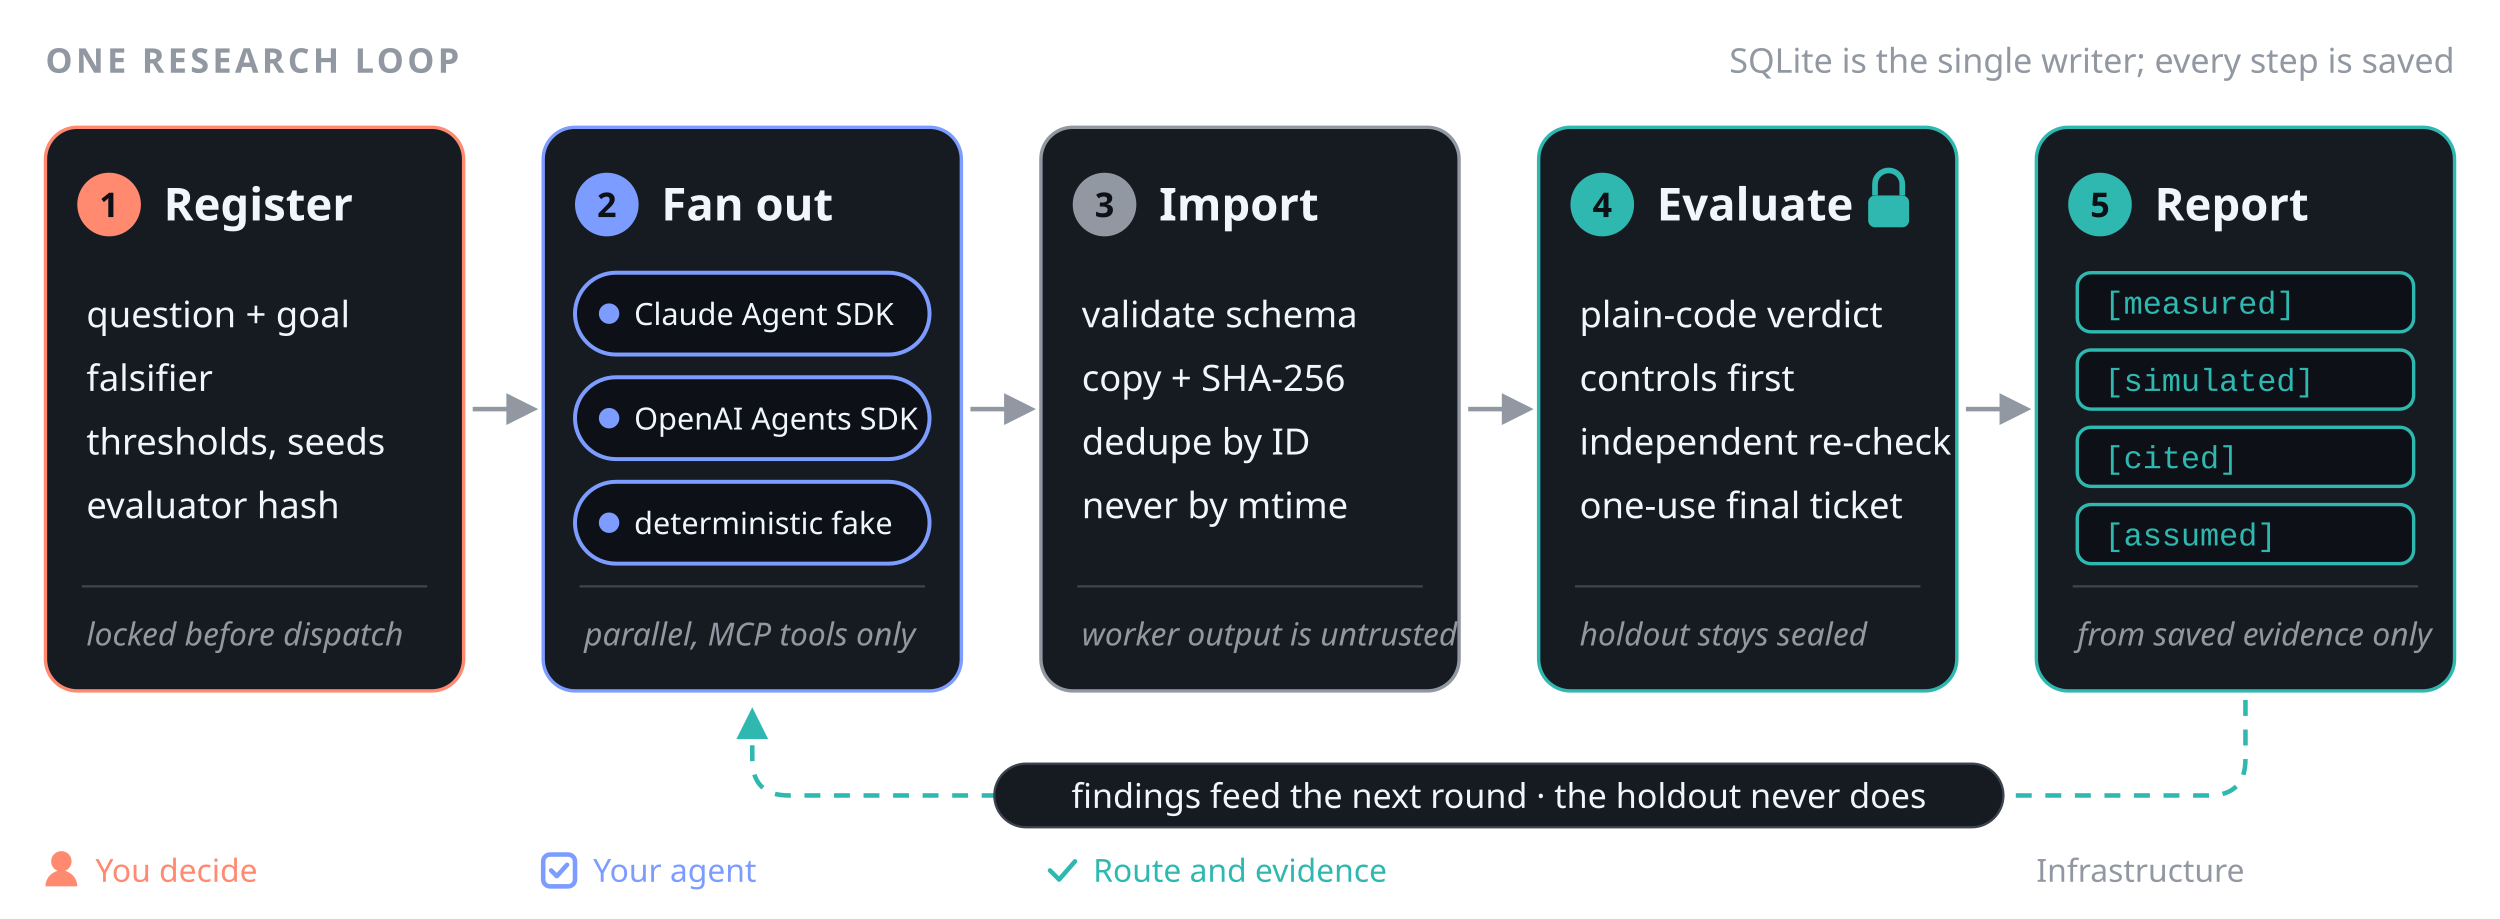
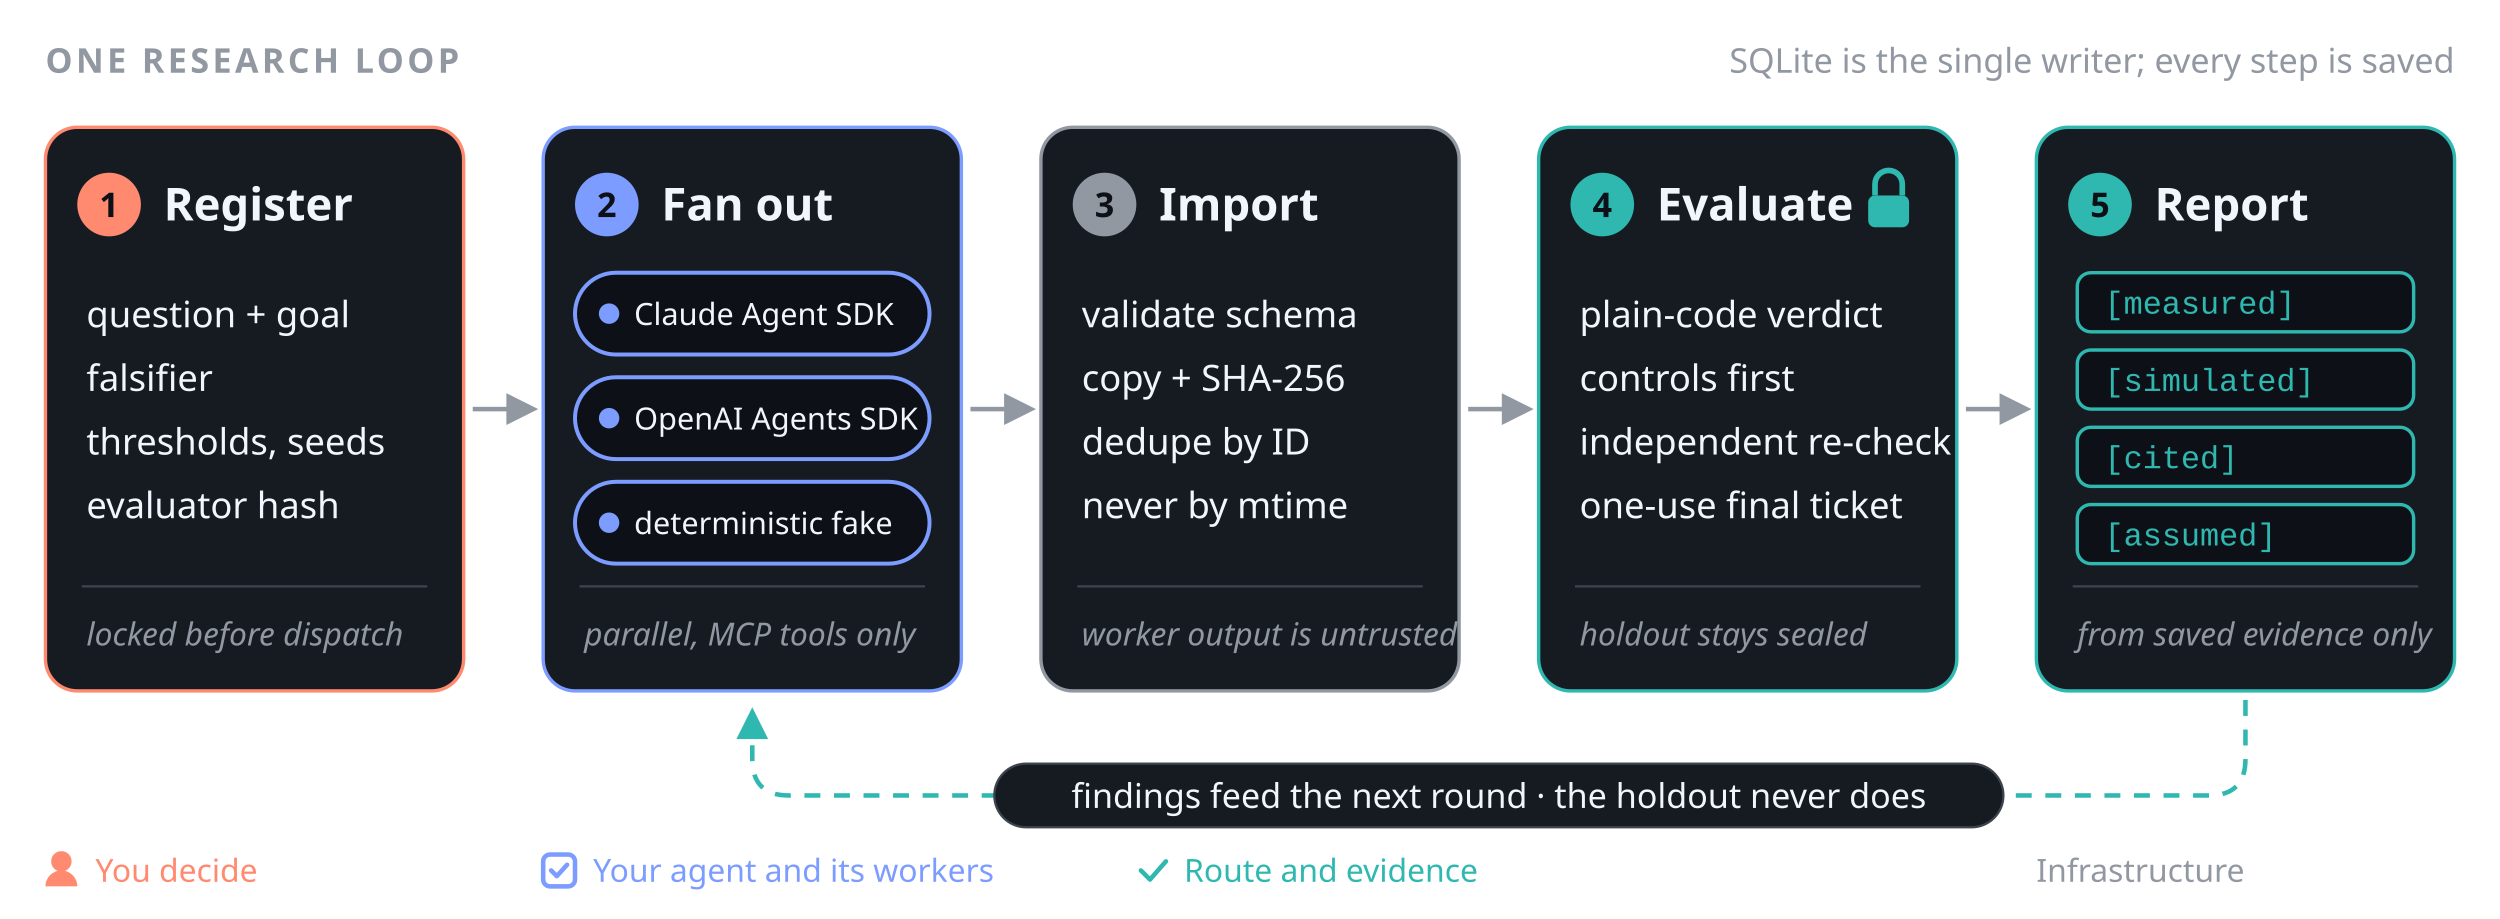
<svg xmlns="http://www.w3.org/2000/svg" viewBox="0 0 1100 404" width="1100" height="404" role="img" aria-labelledby="title desc">
  <defs>
    <marker id="arrow" viewBox="0 0 10 10" refX="8" refY="5" markerWidth="7" markerHeight="7" orient="auto-start-reverse">
      <path d="M0,0 L10,5 L0,10 z" fill="#9198a1" />
    </marker>
    <marker id="arrow-accent" viewBox="0 0 10 10" refX="8" refY="5" markerWidth="7" markerHeight="7" orient="auto-start-reverse">
      <path d="M0,0 L10,5 L0,10 z" fill="#2fb8b0" />
    </marker>
  </defs>
  <rect x="20" y="56" width="184" height="248" rx="14" fill="#161b22" stroke="#ff8a70" stroke-width="1.5" />
  <circle cx="48" cy="90" r="14" fill="#ff8a70" />
  <text x="48" y="95.5" text-anchor="middle" font-family="-apple-system,BlinkMacSystemFont,'Segoe UI','Noto Sans',Helvetica,Arial,sans-serif" font-size="15" font-weight="700" fill="#0d1117">1</text>
  <text x="72" y="97" font-family="-apple-system,BlinkMacSystemFont,'Segoe UI','Noto Sans',Helvetica,Arial,sans-serif" font-size="20" font-weight="700" fill="#f0f6fc">Register</text>
  <text x="38" y="144" font-family="-apple-system,BlinkMacSystemFont,'Segoe UI','Noto Sans',Helvetica,Arial,sans-serif" font-size="16" fill="#f0f6fc">question + goal</text>
  <text x="38" y="172" font-family="-apple-system,BlinkMacSystemFont,'Segoe UI','Noto Sans',Helvetica,Arial,sans-serif" font-size="16" fill="#f0f6fc">falsifier</text>
  <text x="38" y="200" font-family="-apple-system,BlinkMacSystemFont,'Segoe UI','Noto Sans',Helvetica,Arial,sans-serif" font-size="16" fill="#f0f6fc">thresholds, seeds</text>
  <text x="38" y="228" font-family="-apple-system,BlinkMacSystemFont,'Segoe UI','Noto Sans',Helvetica,Arial,sans-serif" font-size="16" fill="#f0f6fc">evaluator hash</text>
  <line x1="36" y1="258" x2="188" y2="258" stroke="#3d444d" stroke-width="1" />
  <text x="38" y="284" font-family="-apple-system,BlinkMacSystemFont,'Segoe UI','Noto Sans',Helvetica,Arial,sans-serif" font-size="14" font-style="italic" fill="#9198a1">locked before dispatch</text>
  <rect x="239" y="56" width="184" height="248" rx="14" fill="#161b22" stroke="#7c9cff" stroke-width="1.5" />
  <circle cx="267" cy="90" r="14" fill="#7c9cff" />
  <text x="267" y="95.5" text-anchor="middle" font-family="-apple-system,BlinkMacSystemFont,'Segoe UI','Noto Sans',Helvetica,Arial,sans-serif" font-size="15" font-weight="700" fill="#0d1117">2</text>
  <text x="291" y="97" font-family="-apple-system,BlinkMacSystemFont,'Segoe UI','Noto Sans',Helvetica,Arial,sans-serif" font-size="20" font-weight="700" fill="#f0f6fc">Fan out</text>
  <line x1="255" y1="258" x2="407" y2="258" stroke="#3d444d" stroke-width="1" />
  <text x="257" y="284" font-family="-apple-system,BlinkMacSystemFont,'Segoe UI','Noto Sans',Helvetica,Arial,sans-serif" font-size="14" font-style="italic" fill="#9198a1">parallel, MCP tools only</text>
  <rect x="253" y="120" width="156" height="36" rx="18" fill="#0d1117" stroke="#7c9cff" stroke-width="1.75" />
  <circle cx="268" cy="138" r="4.5" fill="#7c9cff" />
  <text x="279" y="143" font-family="-apple-system,BlinkMacSystemFont,'Segoe UI','Noto Sans',Helvetica,Arial,sans-serif" font-size="13.5" fill="#f0f6fc">Claude Agent SDK</text>
  <rect x="253" y="166" width="156" height="36" rx="18" fill="#0d1117" stroke="#7c9cff" stroke-width="1.75" />
  <circle cx="268" cy="184" r="4.5" fill="#7c9cff" />
  <text x="279" y="189" font-family="-apple-system,BlinkMacSystemFont,'Segoe UI','Noto Sans',Helvetica,Arial,sans-serif" font-size="13.5" fill="#f0f6fc">OpenAI Agents SDK</text>
  <rect x="253" y="212" width="156" height="36" rx="18" fill="#0d1117" stroke="#7c9cff" stroke-width="1.75" />
  <circle cx="268" cy="230" r="4.5" fill="#7c9cff" />
  <text x="279" y="235" font-family="-apple-system,BlinkMacSystemFont,'Segoe UI','Noto Sans',Helvetica,Arial,sans-serif" font-size="13.5" fill="#f0f6fc">deterministic fake</text>
  <rect x="458" y="56" width="184" height="248" rx="14" fill="#161b22" stroke="#9198a1" stroke-width="1.5" />
  <circle cx="486" cy="90" r="14" fill="#9198a1" />
  <text x="486" y="95.5" text-anchor="middle" font-family="-apple-system,BlinkMacSystemFont,'Segoe UI','Noto Sans',Helvetica,Arial,sans-serif" font-size="15" font-weight="700" fill="#0d1117">3</text>
  <text x="510" y="97" font-family="-apple-system,BlinkMacSystemFont,'Segoe UI','Noto Sans',Helvetica,Arial,sans-serif" font-size="20" font-weight="700" fill="#f0f6fc">Import</text>
  <text x="476" y="144" font-family="-apple-system,BlinkMacSystemFont,'Segoe UI','Noto Sans',Helvetica,Arial,sans-serif" font-size="16" fill="#f0f6fc">validate schema</text>
  <text x="476" y="172" font-family="-apple-system,BlinkMacSystemFont,'Segoe UI','Noto Sans',Helvetica,Arial,sans-serif" font-size="16" fill="#f0f6fc">copy + SHA-256</text>
  <text x="476" y="200" font-family="-apple-system,BlinkMacSystemFont,'Segoe UI','Noto Sans',Helvetica,Arial,sans-serif" font-size="16" fill="#f0f6fc">dedupe by ID</text>
  <text x="476" y="228" font-family="-apple-system,BlinkMacSystemFont,'Segoe UI','Noto Sans',Helvetica,Arial,sans-serif" font-size="16" fill="#f0f6fc">never by mtime</text>
  <line x1="474" y1="258" x2="626" y2="258" stroke="#3d444d" stroke-width="1" />
  <text x="476" y="284" font-family="-apple-system,BlinkMacSystemFont,'Segoe UI','Noto Sans',Helvetica,Arial,sans-serif" font-size="14" font-style="italic" fill="#9198a1">worker output is untrusted</text>
  <rect x="677" y="56" width="184" height="248" rx="14" fill="#161b22" stroke="#2fb8b0" stroke-width="1.5" />
  <circle cx="705" cy="90" r="14" fill="#2fb8b0" />
  <text x="705" y="95.5" text-anchor="middle" font-family="-apple-system,BlinkMacSystemFont,'Segoe UI','Noto Sans',Helvetica,Arial,sans-serif" font-size="15" font-weight="700" fill="#0d1117">4</text>
  <text x="729" y="97" font-family="-apple-system,BlinkMacSystemFont,'Segoe UI','Noto Sans',Helvetica,Arial,sans-serif" font-size="20" font-weight="700" fill="#f0f6fc">Evaluate</text>
  <text x="695" y="144" font-family="-apple-system,BlinkMacSystemFont,'Segoe UI','Noto Sans',Helvetica,Arial,sans-serif" font-size="16" fill="#f0f6fc">plain-code verdict</text>
  <text x="695" y="172" font-family="-apple-system,BlinkMacSystemFont,'Segoe UI','Noto Sans',Helvetica,Arial,sans-serif" font-size="16" fill="#f0f6fc">controls first</text>
  <text x="695" y="200" font-family="-apple-system,BlinkMacSystemFont,'Segoe UI','Noto Sans',Helvetica,Arial,sans-serif" font-size="16" fill="#f0f6fc">independent re-check</text>
  <text x="695" y="228" font-family="-apple-system,BlinkMacSystemFont,'Segoe UI','Noto Sans',Helvetica,Arial,sans-serif" font-size="16" fill="#f0f6fc">one-use final ticket</text>
  <line x1="693" y1="258" x2="845" y2="258" stroke="#3d444d" stroke-width="1" />
  <text x="695" y="284" font-family="-apple-system,BlinkMacSystemFont,'Segoe UI','Noto Sans',Helvetica,Arial,sans-serif" font-size="14" font-style="italic" fill="#9198a1">holdout stays sealed</text>
  <path d="M825,86 v-5 a6,6 0 0 1 12,0 v5" fill="none" stroke="#2fb8b0" stroke-width="2.5" />
  <rect x="822" y="86" width="18" height="14" rx="3" fill="#2fb8b0" />
  <rect x="896" y="56" width="184" height="248" rx="14" fill="#161b22" stroke="#2fb8b0" stroke-width="1.5" />
  <circle cx="924" cy="90" r="14" fill="#2fb8b0" />
  <text x="924" y="95.5" text-anchor="middle" font-family="-apple-system,BlinkMacSystemFont,'Segoe UI','Noto Sans',Helvetica,Arial,sans-serif" font-size="15" font-weight="700" fill="#0d1117">5</text>
  <text x="948" y="97" font-family="-apple-system,BlinkMacSystemFont,'Segoe UI','Noto Sans',Helvetica,Arial,sans-serif" font-size="20" font-weight="700" fill="#f0f6fc">Report</text>
  <line x1="912" y1="258" x2="1064" y2="258" stroke="#3d444d" stroke-width="1" />
  <text x="914" y="284" font-family="-apple-system,BlinkMacSystemFont,'Segoe UI','Noto Sans',Helvetica,Arial,sans-serif" font-size="14" font-style="italic" fill="#9198a1">from saved evidence only</text>
  <rect x="914" y="120" width="148" height="26" rx="6" fill="#0d1117" stroke="#2fb8b0" stroke-width="1.5" />
  <text x="926" y="138" font-family="ui-monospace,SFMono-Regular,'SF Mono',Menlo,Consolas,'Liberation Mono',monospace" font-size="14" fill="#2fb8b0">[measured]</text>
  <rect x="914" y="154" width="148" height="26" rx="6" fill="#0d1117" stroke="#2fb8b0" stroke-width="1.5" />
  <text x="926" y="172" font-family="ui-monospace,SFMono-Regular,'SF Mono',Menlo,Consolas,'Liberation Mono',monospace" font-size="14" fill="#2fb8b0">[simulated]</text>
  <rect x="914" y="188" width="148" height="26" rx="6" fill="#0d1117" stroke="#2fb8b0" stroke-width="1.5" />
  <text x="926" y="206" font-family="ui-monospace,SFMono-Regular,'SF Mono',Menlo,Consolas,'Liberation Mono',monospace" font-size="14" fill="#2fb8b0">[cited]</text>
  <rect x="914" y="222" width="148" height="26" rx="6" fill="#0d1117" stroke="#2fb8b0" stroke-width="1.5" />
  <text x="926" y="240" font-family="ui-monospace,SFMono-Regular,'SF Mono',Menlo,Consolas,'Liberation Mono',monospace" font-size="14" fill="#2fb8b0">[assumed]</text>
  <line x1="208" y1="180" x2="234" y2="180" stroke="#9198a1" stroke-width="2" marker-end="url(#arrow)" />
  <line x1="427" y1="180" x2="453" y2="180" stroke="#9198a1" stroke-width="2" marker-end="url(#arrow)" />
  <line x1="646" y1="180" x2="672" y2="180" stroke="#9198a1" stroke-width="2" marker-end="url(#arrow)" />
  <line x1="865" y1="180" x2="891" y2="180" stroke="#9198a1" stroke-width="2" marker-end="url(#arrow)" />
  <path d="M988,308 V334 Q988,350 972,350 H347 Q331,350 331,334 V314" fill="none" stroke="#2fb8b0" stroke-width="2" stroke-dasharray="7 6" marker-end="url(#arrow-accent)" />
  <rect x="437.5" y="336" width="444" height="28" rx="14" fill="#161b22" stroke="#3d444d" stroke-width="1" />
  <text x="659.5" y="355.5" text-anchor="middle" font-family="-apple-system,BlinkMacSystemFont,'Segoe UI','Noto Sans',Helvetica,Arial,sans-serif" font-size="15" fill="#f0f6fc">findings feed the next round · the holdout never does</text>
  <text x="20" y="32" font-family="-apple-system,BlinkMacSystemFont,'Segoe UI','Noto Sans',Helvetica,Arial,sans-serif" font-size="15" font-weight="600" letter-spacing="1.5" fill="#9198a1">ONE RESEARCH LOOP</text>
  <text x="1080" y="32" text-anchor="end" font-family="-apple-system,BlinkMacSystemFont,'Segoe UI','Noto Sans',Helvetica,Arial,sans-serif" font-size="15" fill="#9198a1">SQLite is the single writer; every step is saved</text>
  <circle cx="27" cy="379" r="4.5" fill="#ff8a70" />
  <path d="M20,390 a7,7 0 0 1 14,0 z" fill="#ff8a70" />
  <text x="42" y="388" font-family="-apple-system,BlinkMacSystemFont,'Segoe UI','Noto Sans',Helvetica,Arial,sans-serif" font-size="14" fill="#ff8a70">You decide</text>
  <rect x="239" y="376" width="14" height="14" rx="3" fill="none" stroke="#7c9cff" stroke-width="2" />
  <path d="M242.5,383 l2.5,2.5 l4.5,-5" fill="none" stroke="#7c9cff" stroke-width="2" stroke-linecap="round" stroke-linejoin="round" />
-   <text x="261" y="388" font-family="-apple-system,BlinkMacSystemFont,'Segoe UI','Noto Sans',Helvetica,Arial,sans-serif" font-size="14" fill="#7c9cff">Your agent</text>
-   <path d="M462,383 l4,4 l7,-8" fill="none" stroke="#2fb8b0" stroke-width="2" stroke-linecap="round" stroke-linejoin="round" />
-   <text x="481" y="388" font-family="-apple-system,BlinkMacSystemFont,'Segoe UI','Noto Sans',Helvetica,Arial,sans-serif" font-size="14" fill="#2fb8b0">Route and evidence</text>
+   <text x="261" y="388" font-family="-apple-system,BlinkMacSystemFont,'Segoe UI','Noto Sans',Helvetica,Arial,sans-serif" font-size="14" fill="#7c9cff">Your agent and its workers</text>
+   <path d="M502,383 l4,4 l7,-8" fill="none" stroke="#2fb8b0" stroke-width="2" stroke-linecap="round" stroke-linejoin="round" />
+   <text x="521" y="388" font-family="-apple-system,BlinkMacSystemFont,'Segoe UI','Noto Sans',Helvetica,Arial,sans-serif" font-size="14" fill="#2fb8b0">Route and evidence</text>
  <text x="896" y="388" font-family="-apple-system,BlinkMacSystemFont,'Segoe UI','Noto Sans',Helvetica,Arial,sans-serif" font-size="14" fill="#9198a1">Infrastructure</text>
</svg>
